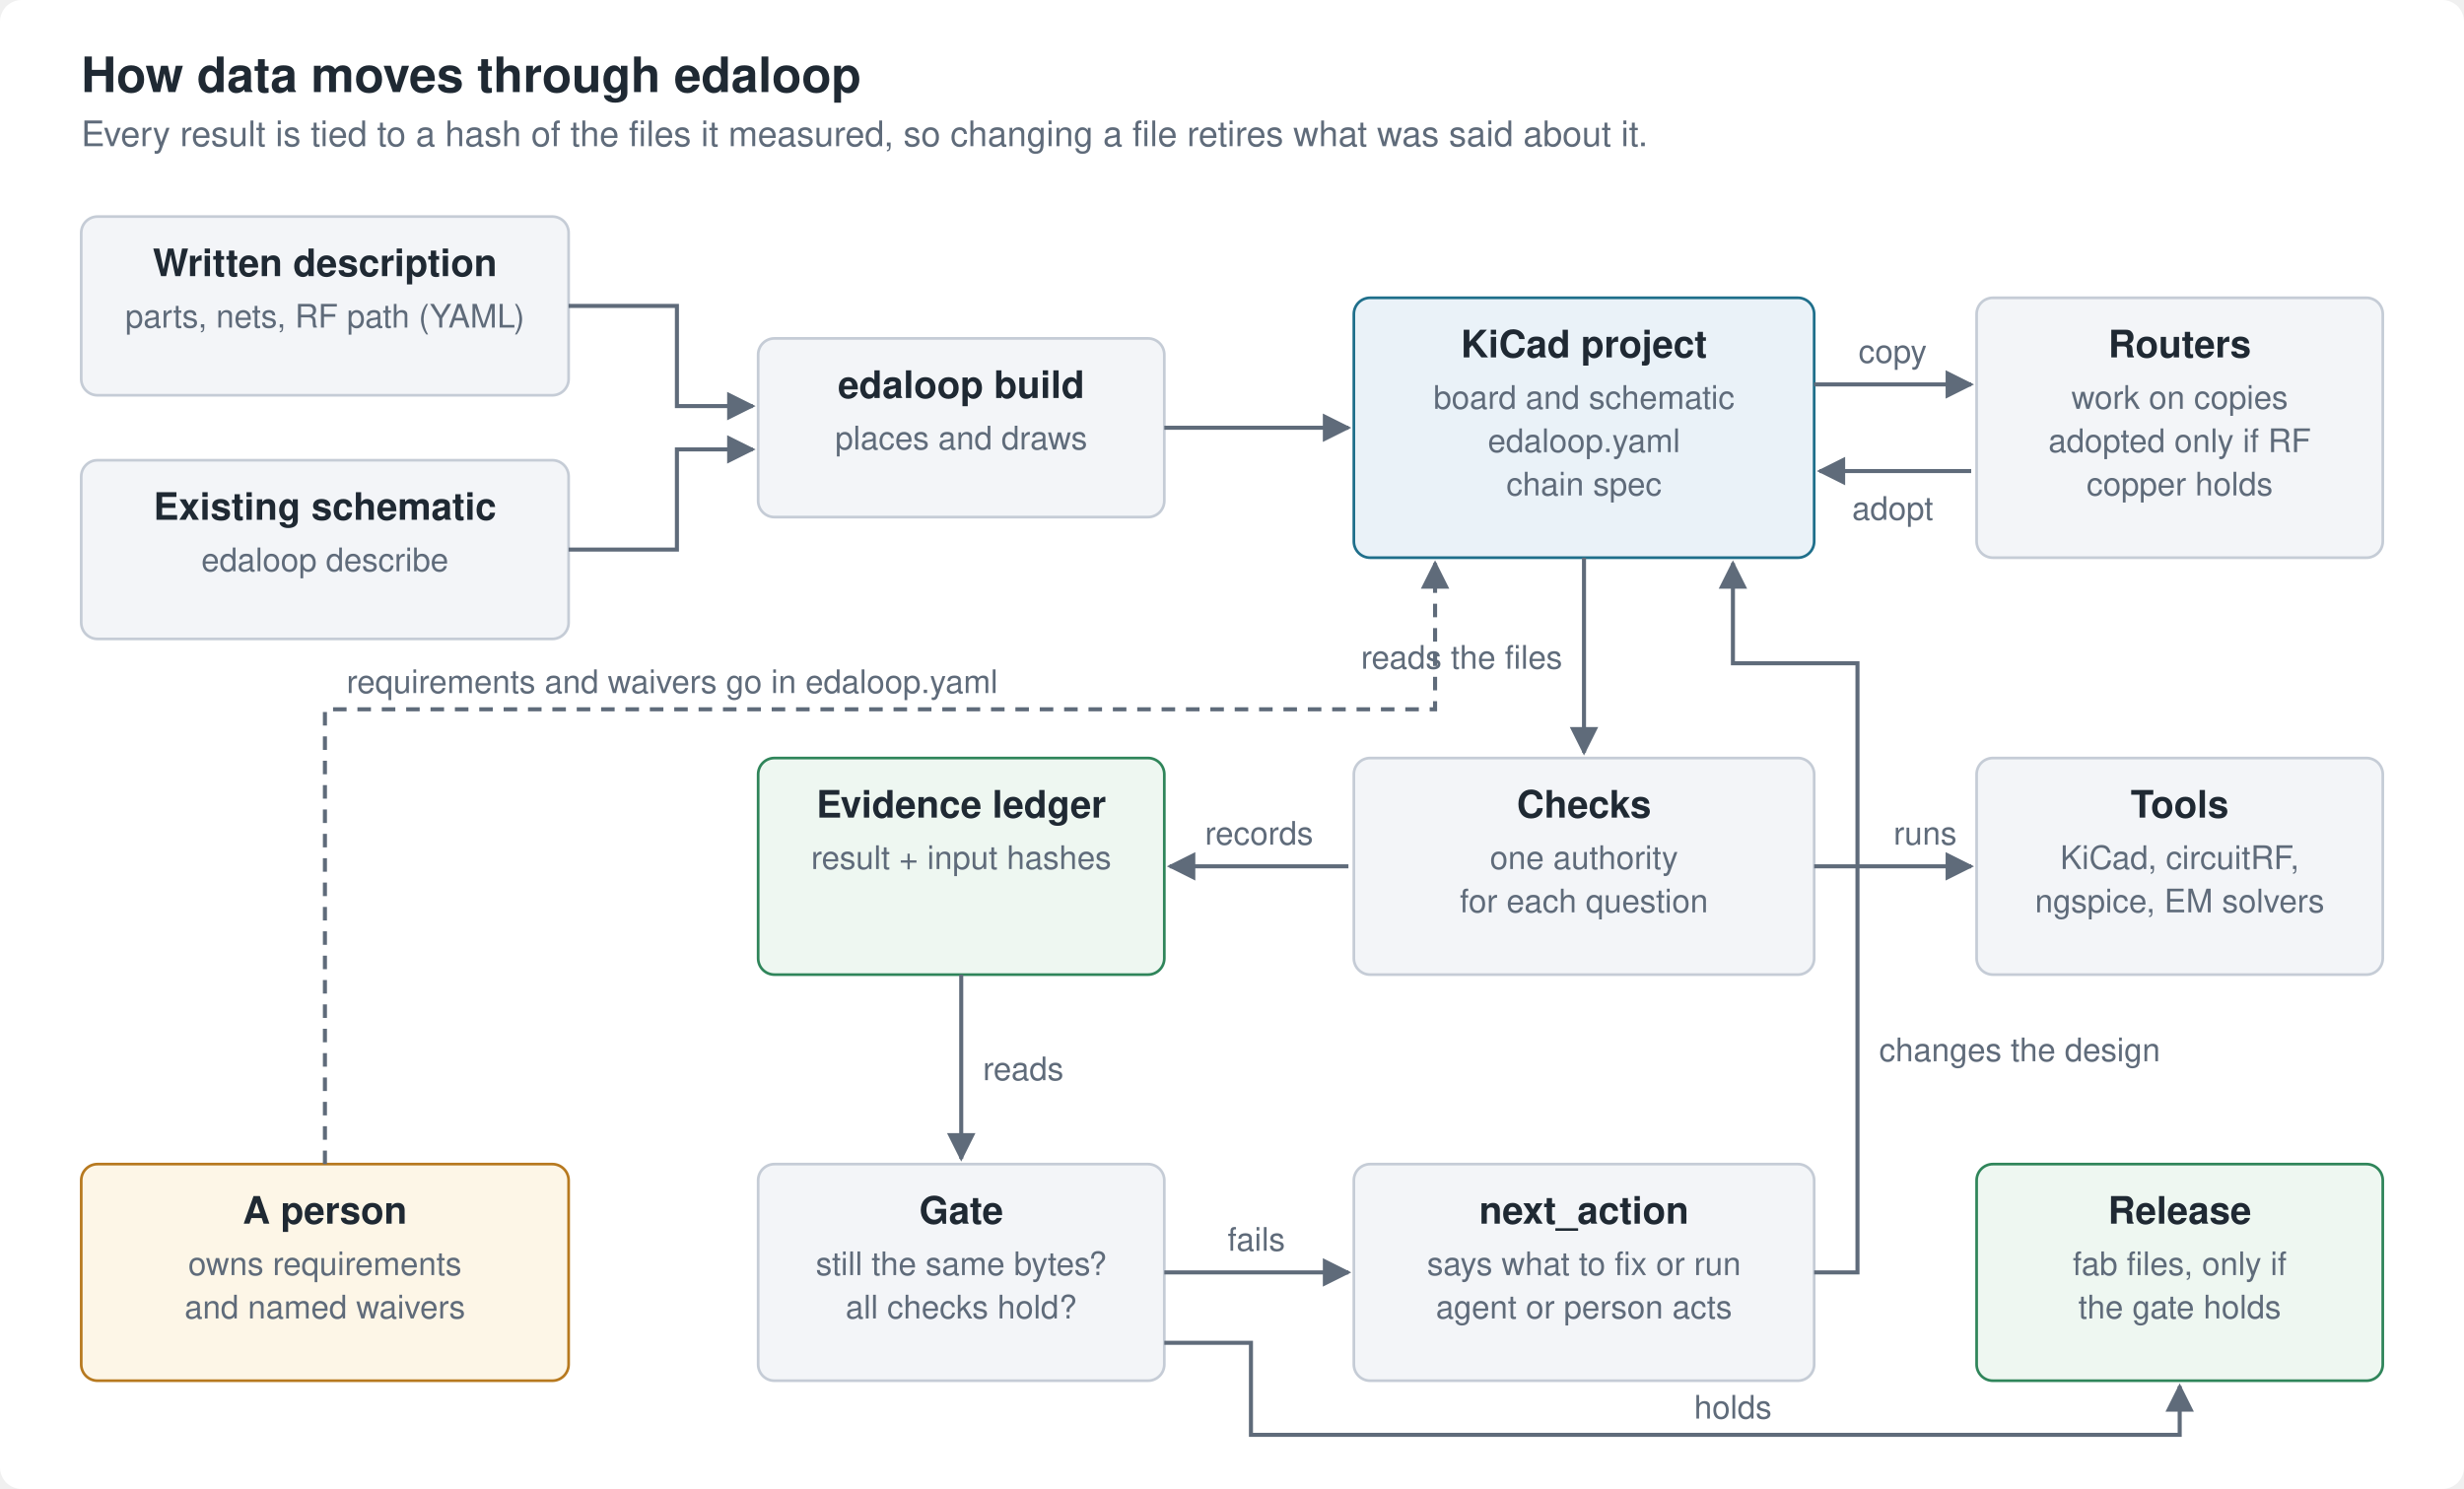
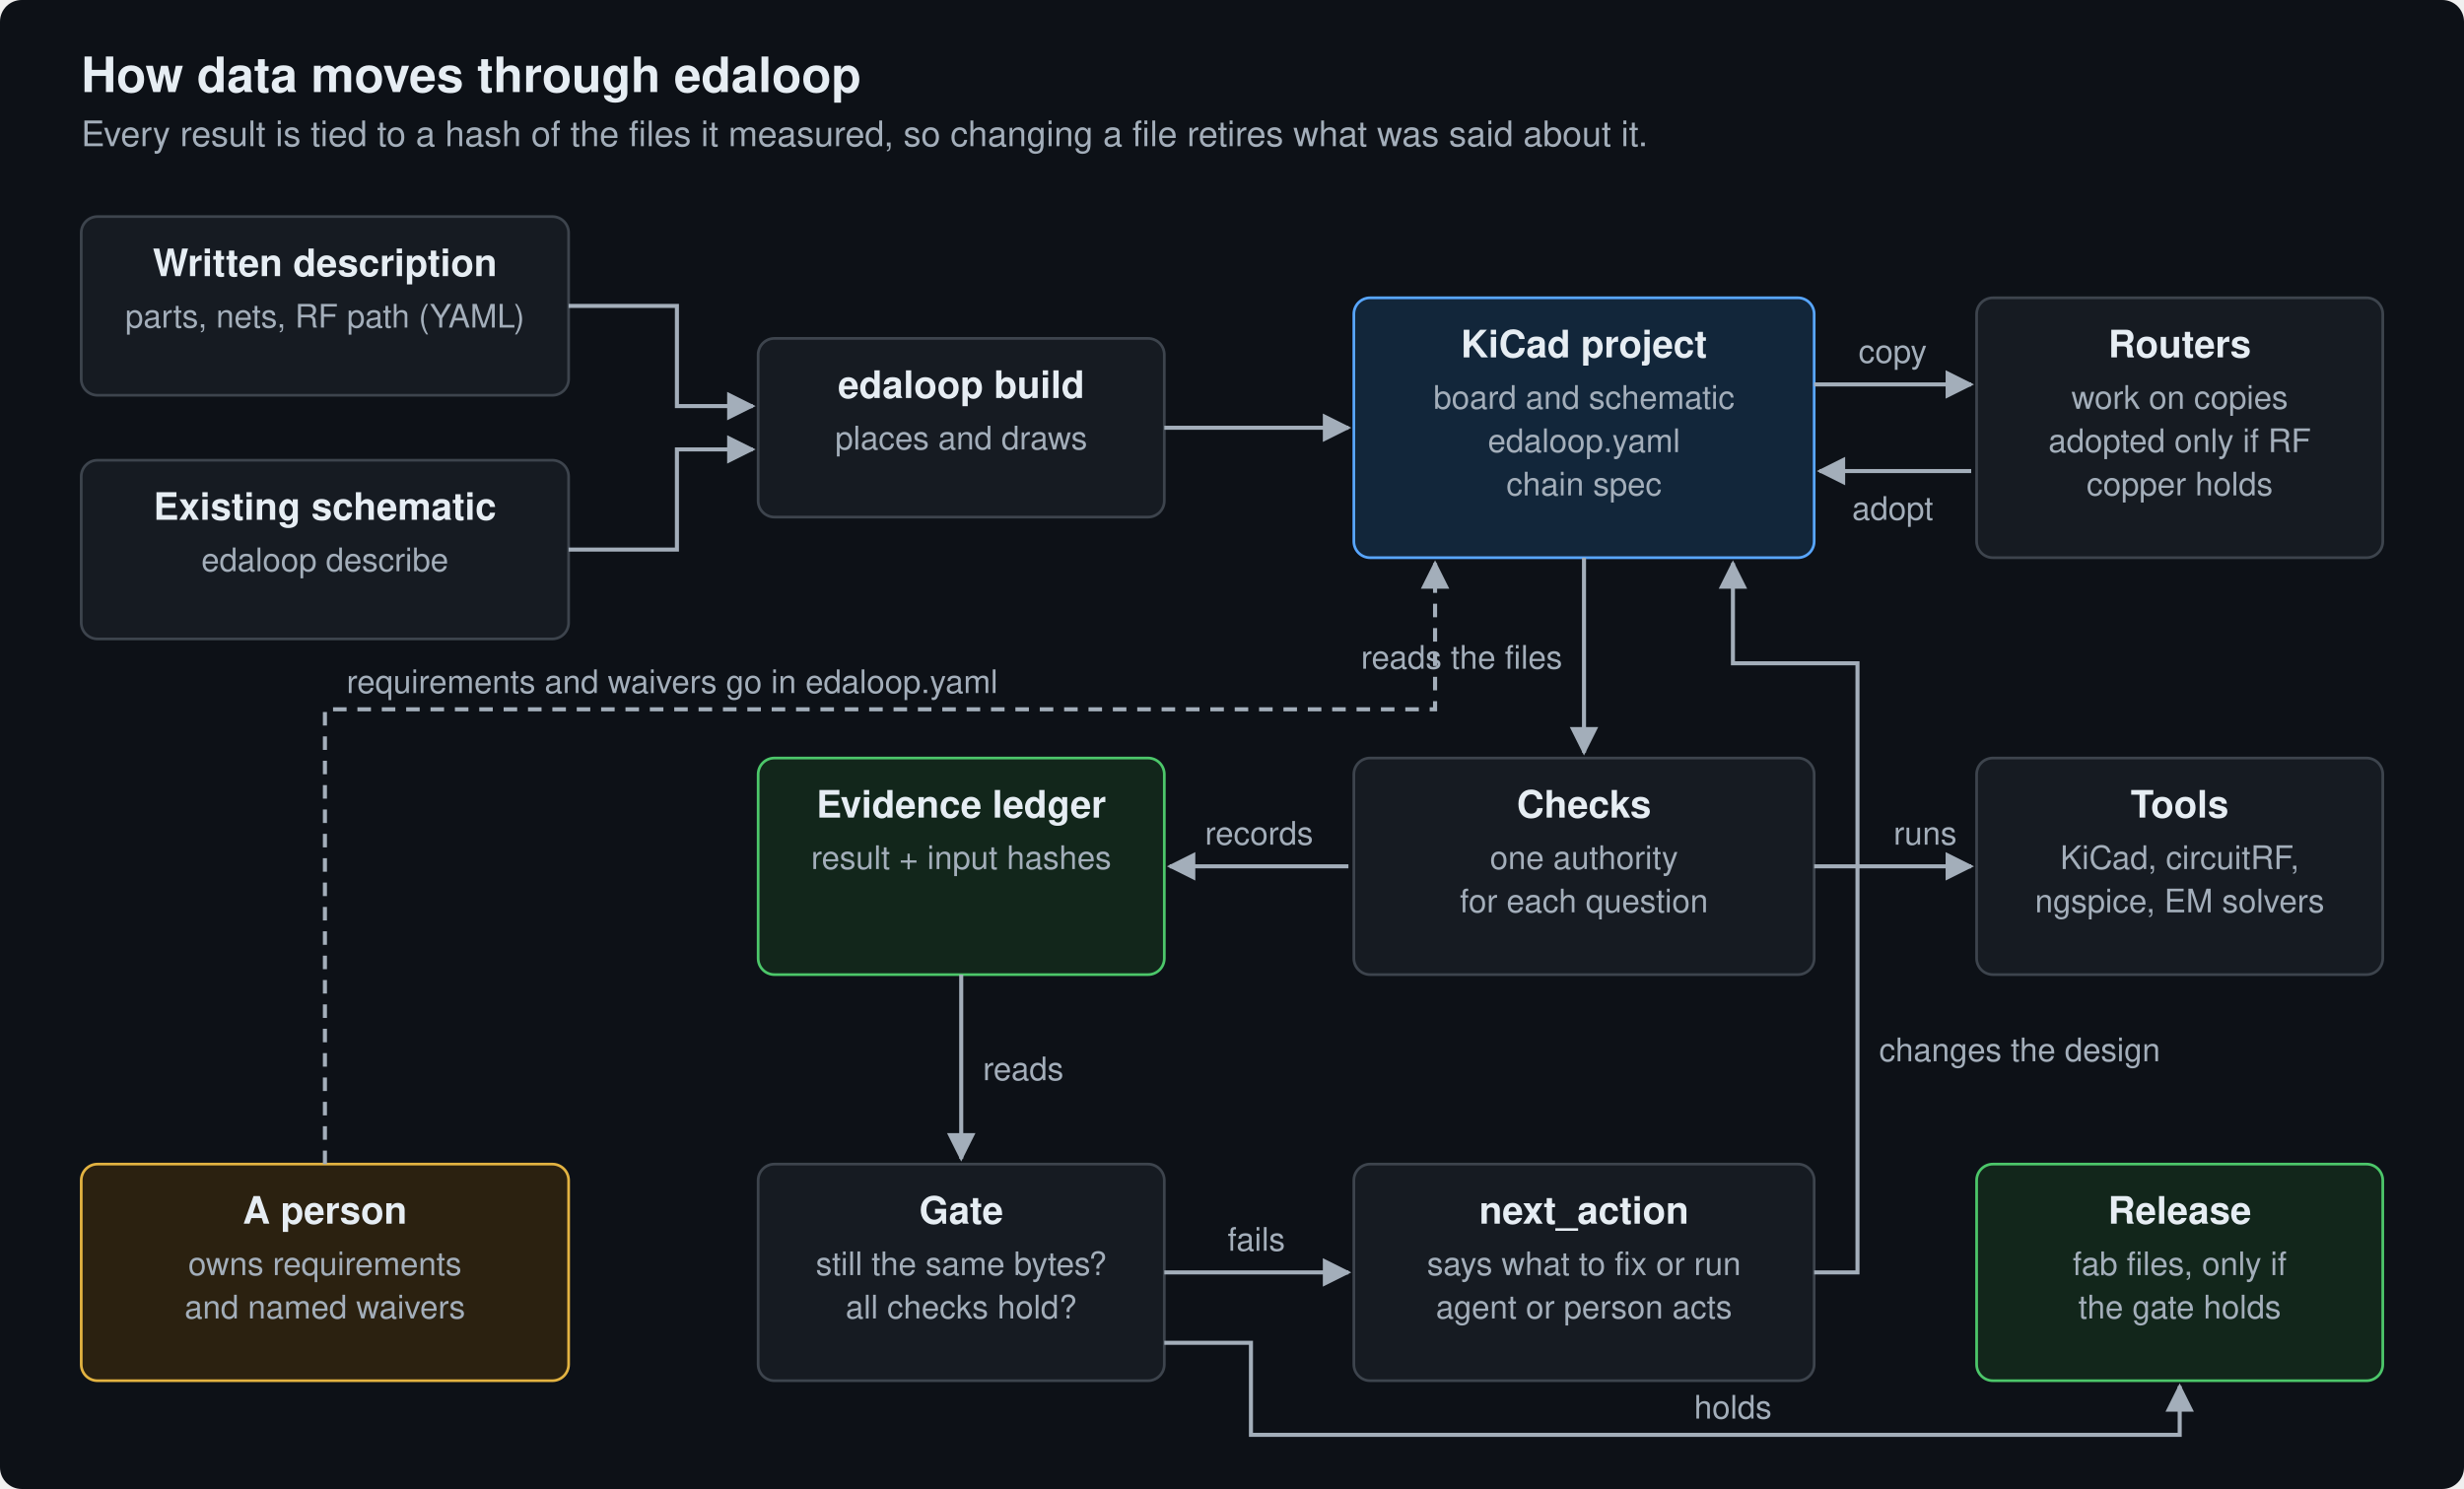
<svg xmlns="http://www.w3.org/2000/svg" viewBox="0 0 910 550" role="img" aria-label="Data flow: a description or schematic is built into a KiCad project. Routers work on copies. Checks measure the files and record results in a ledger. The gate reads the ledger and either names the next action or allows release." font-family="-apple-system,Segoe UI,Helvetica,Arial,sans-serif">
-   <rect width="910" height="550" fill="#ffffff" rx="8" />
+   <rect width="910" height="550" fill="#0d1117" rx="8" />
  <defs>
    <marker id="a" viewBox="0 0 10 10" refX="9" refY="5" markerWidth="7" markerHeight="7" orient="auto-start-reverse">
-       <path d="M0 0L10 5L0 10z" fill="#5f6b7a" />
+       <path d="M0 0L10 5L0 10z" fill="#a3aeba" />
    </marker>
  </defs>
-   <text x="30.0" y="34.0" font-size="18" fill="#1f2933" text-anchor="start" font-weight="600">How data moves through edaloop</text>
-   <text x="30.0" y="54.0" font-size="13" fill="#5f6b7a" text-anchor="start" font-weight="400">Every result is tied to a hash of the files it measured, so changing a file retires what was said about it.</text>
-   <rect x="30" y="80" width="180" height="66" rx="6" fill="#f3f5f8" stroke="#c5ccd6" />
-   <text x="120.0" y="102.0" font-size="14" fill="#1f2933" text-anchor="middle" font-weight="600">Written description</text>
-   <text x="120.0" y="121.0" font-size="12" fill="#5f6b7a" text-anchor="middle" font-weight="400">parts, nets, RF path (YAML)</text>
-   <rect x="30" y="170" width="180" height="66" rx="6" fill="#f3f5f8" stroke="#c5ccd6" />
-   <text x="120.0" y="192.0" font-size="14" fill="#1f2933" text-anchor="middle" font-weight="600">Existing schematic</text>
-   <text x="120.0" y="211.0" font-size="12" fill="#5f6b7a" text-anchor="middle" font-weight="400">edaloop describe</text>
-   <rect x="280" y="125" width="150" height="66" rx="6" fill="#f3f5f8" stroke="#c5ccd6" />
-   <text x="355.0" y="147.0" font-size="14" fill="#1f2933" text-anchor="middle" font-weight="600">edaloop build</text>
-   <text x="355.0" y="166.0" font-size="12" fill="#5f6b7a" text-anchor="middle" font-weight="400">places and draws</text>
-   <rect x="500" y="110" width="170" height="96" rx="6" fill="#eaf2f8" stroke="#1f6f8b" />
-   <text x="585.0" y="132.0" font-size="14" fill="#1f2933" text-anchor="middle" font-weight="600">KiCad project</text>
-   <text x="585.0" y="151.0" font-size="12" fill="#5f6b7a" text-anchor="middle" font-weight="400">board and schematic</text>
-   <text x="585.0" y="167.0" font-size="12" fill="#5f6b7a" text-anchor="middle" font-weight="400">edaloop.yaml</text>
-   <text x="585.0" y="183.0" font-size="12" fill="#5f6b7a" text-anchor="middle" font-weight="400">chain spec</text>
-   <rect x="730" y="110" width="150" height="96" rx="6" fill="#f3f5f8" stroke="#c5ccd6" />
-   <text x="805.0" y="132.0" font-size="14" fill="#1f2933" text-anchor="middle" font-weight="600">Routers</text>
-   <text x="805.0" y="151.0" font-size="12" fill="#5f6b7a" text-anchor="middle" font-weight="400">work on copies</text>
-   <text x="805.0" y="167.0" font-size="12" fill="#5f6b7a" text-anchor="middle" font-weight="400">adopted only if RF</text>
-   <text x="805.0" y="183.0" font-size="12" fill="#5f6b7a" text-anchor="middle" font-weight="400">copper holds</text>
-   <rect x="500" y="280" width="170" height="80" rx="6" fill="#f3f5f8" stroke="#c5ccd6" />
-   <text x="585.0" y="302.0" font-size="14" fill="#1f2933" text-anchor="middle" font-weight="600">Checks</text>
-   <text x="585.0" y="321.0" font-size="12" fill="#5f6b7a" text-anchor="middle" font-weight="400">one authority</text>
-   <text x="585.0" y="337.0" font-size="12" fill="#5f6b7a" text-anchor="middle" font-weight="400">for each question</text>
-   <rect x="730" y="280" width="150" height="80" rx="6" fill="#f3f5f8" stroke="#c5ccd6" />
-   <text x="805.0" y="302.0" font-size="14" fill="#1f2933" text-anchor="middle" font-weight="600">Tools</text>
-   <text x="805.0" y="321.0" font-size="12" fill="#5f6b7a" text-anchor="middle" font-weight="400">KiCad, circuitRF,</text>
-   <text x="805.0" y="337.0" font-size="12" fill="#5f6b7a" text-anchor="middle" font-weight="400">ngspice, EM solvers</text>
-   <rect x="280" y="280" width="150" height="80" rx="6" fill="#eef7f1" stroke="#2f855a" />
-   <text x="355.0" y="302.0" font-size="14" fill="#1f2933" text-anchor="middle" font-weight="600">Evidence ledger</text>
-   <text x="355.0" y="321.0" font-size="12" fill="#5f6b7a" text-anchor="middle" font-weight="400">result + input hashes</text>
-   <rect x="280" y="430" width="150" height="80" rx="6" fill="#f3f5f8" stroke="#c5ccd6" />
-   <text x="355.0" y="452.0" font-size="14" fill="#1f2933" text-anchor="middle" font-weight="600">Gate</text>
-   <text x="355.0" y="471.0" font-size="12" fill="#5f6b7a" text-anchor="middle" font-weight="400">still the same bytes?</text>
-   <text x="355.0" y="487.0" font-size="12" fill="#5f6b7a" text-anchor="middle" font-weight="400">all checks hold?</text>
-   <rect x="500" y="430" width="170" height="80" rx="6" fill="#f3f5f8" stroke="#c5ccd6" />
-   <text x="585.0" y="452.0" font-size="14" fill="#1f2933" text-anchor="middle" font-weight="600">next_action</text>
-   <text x="585.0" y="471.0" font-size="12" fill="#5f6b7a" text-anchor="middle" font-weight="400">says what to fix or run</text>
-   <text x="585.0" y="487.0" font-size="12" fill="#5f6b7a" text-anchor="middle" font-weight="400">agent or person acts</text>
-   <rect x="730" y="430" width="150" height="80" rx="6" fill="#eef7f1" stroke="#2f855a" />
-   <text x="805.0" y="452.0" font-size="14" fill="#1f2933" text-anchor="middle" font-weight="600">Release</text>
-   <text x="805.0" y="471.0" font-size="12" fill="#5f6b7a" text-anchor="middle" font-weight="400">fab files, only if</text>
-   <text x="805.0" y="487.0" font-size="12" fill="#5f6b7a" text-anchor="middle" font-weight="400">the gate holds</text>
-   <rect x="30" y="430" width="180" height="80" rx="6" fill="#fdf6e7" stroke="#b7791f" />
-   <text x="120.0" y="452.0" font-size="14" fill="#1f2933" text-anchor="middle" font-weight="600">A person</text>
-   <text x="120.0" y="471.0" font-size="12" fill="#5f6b7a" text-anchor="middle" font-weight="400">owns requirements</text>
-   <text x="120.0" y="487.0" font-size="12" fill="#5f6b7a" text-anchor="middle" font-weight="400">and named waivers</text>
-   <path d="M210 113 L250 113 L250 150 L278 150" fill="none" stroke="#5f6b7a" stroke-width="1.5" marker-end="url(#a)" />
-   <path d="M210 203 L250 203 L250 166 L278 166" fill="none" stroke="#5f6b7a" stroke-width="1.5" marker-end="url(#a)" />
-   <path d="M430 158 L498 158" fill="none" stroke="#5f6b7a" stroke-width="1.5" marker-end="url(#a)" />
-   <path d="M670 142 L728 142" fill="none" stroke="#5f6b7a" stroke-width="1.5" marker-end="url(#a)" />
-   <text x="699.0" y="134.0" font-size="12" fill="#5f6b7a" text-anchor="middle" font-weight="400">copy</text>
-   <path d="M728 174 L672 174" fill="none" stroke="#5f6b7a" stroke-width="1.5" marker-end="url(#a)" />
-   <text x="699.0" y="192.0" font-size="12" fill="#5f6b7a" text-anchor="middle" font-weight="400">adopt</text>
-   <path d="M585 206 L585 278" fill="none" stroke="#5f6b7a" stroke-width="1.5" marker-end="url(#a)" />
-   <text x="577.0" y="247.0" font-size="12" fill="#5f6b7a" text-anchor="end" font-weight="400">reads the files</text>
-   <path d="M670 320 L728 320" fill="none" stroke="#5f6b7a" stroke-width="1.5" marker-end="url(#a)" />
-   <text x="711.0" y="312.0" font-size="12" fill="#5f6b7a" text-anchor="middle" font-weight="400">runs</text>
-   <path d="M498 320 L432 320" fill="none" stroke="#5f6b7a" stroke-width="1.5" marker-end="url(#a)" />
-   <text x="465.0" y="312.0" font-size="12" fill="#5f6b7a" text-anchor="middle" font-weight="400">records</text>
-   <path d="M355 360 L355 428" fill="none" stroke="#5f6b7a" stroke-width="1.5" marker-end="url(#a)" />
-   <text x="363.0" y="399.0" font-size="12" fill="#5f6b7a" text-anchor="start" font-weight="400">reads</text>
-   <path d="M430 470 L498 470" fill="none" stroke="#5f6b7a" stroke-width="1.5" marker-end="url(#a)" />
-   <text x="464.0" y="462.0" font-size="12" fill="#5f6b7a" text-anchor="middle" font-weight="400">fails</text>
-   <path d="M430 496 L462 496 L462 530 L805 530 L805 512" fill="none" stroke="#5f6b7a" stroke-width="1.5" marker-end="url(#a)" />
-   <text x="640.0" y="524.0" font-size="12" fill="#5f6b7a" text-anchor="middle" font-weight="400">holds</text>
-   <path d="M670 470 L686 470 L686 245 L640 245 L640 208" fill="none" stroke="#5f6b7a" stroke-width="1.5" marker-end="url(#a)" />
-   <text x="694.0" y="392.0" font-size="12" fill="#5f6b7a" text-anchor="start" font-weight="400">changes the design</text>
-   <path d="M120 430 L120 262 L530 262 L530 208" fill="none" stroke="#5f6b7a" stroke-width="1.5" marker-end="url(#a)" stroke-dasharray="5 4" />
-   <text x="128.0" y="256.0" font-size="12" fill="#5f6b7a" text-anchor="start" font-weight="400">requirements and waivers go in edaloop.yaml</text>
+   <text x="30.0" y="34.0" font-size="18" fill="#e6edf3" text-anchor="start" font-weight="600">How data moves through edaloop</text>
+   <text x="30.0" y="54.0" font-size="13" fill="#a3aeba" text-anchor="start" font-weight="400">Every result is tied to a hash of the files it measured, so changing a file retires what was said about it.</text>
+   <rect x="30" y="80" width="180" height="66" rx="6" fill="#161b22" stroke="#3d444d" />
+   <text x="120.0" y="102.0" font-size="14" fill="#e6edf3" text-anchor="middle" font-weight="600">Written description</text>
+   <text x="120.0" y="121.0" font-size="12" fill="#a3aeba" text-anchor="middle" font-weight="400">parts, nets, RF path (YAML)</text>
+   <rect x="30" y="170" width="180" height="66" rx="6" fill="#161b22" stroke="#3d444d" />
+   <text x="120.0" y="192.0" font-size="14" fill="#e6edf3" text-anchor="middle" font-weight="600">Existing schematic</text>
+   <text x="120.0" y="211.0" font-size="12" fill="#a3aeba" text-anchor="middle" font-weight="400">edaloop describe</text>
+   <rect x="280" y="125" width="150" height="66" rx="6" fill="#161b22" stroke="#3d444d" />
+   <text x="355.0" y="147.0" font-size="14" fill="#e6edf3" text-anchor="middle" font-weight="600">edaloop build</text>
+   <text x="355.0" y="166.0" font-size="12" fill="#a3aeba" text-anchor="middle" font-weight="400">places and draws</text>
+   <rect x="500" y="110" width="170" height="96" rx="6" fill="#12263a" stroke="#58a6ff" />
+   <text x="585.0" y="132.0" font-size="14" fill="#e6edf3" text-anchor="middle" font-weight="600">KiCad project</text>
+   <text x="585.0" y="151.0" font-size="12" fill="#a3aeba" text-anchor="middle" font-weight="400">board and schematic</text>
+   <text x="585.0" y="167.0" font-size="12" fill="#a3aeba" text-anchor="middle" font-weight="400">edaloop.yaml</text>
+   <text x="585.0" y="183.0" font-size="12" fill="#a3aeba" text-anchor="middle" font-weight="400">chain spec</text>
+   <rect x="730" y="110" width="150" height="96" rx="6" fill="#161b22" stroke="#3d444d" />
+   <text x="805.0" y="132.0" font-size="14" fill="#e6edf3" text-anchor="middle" font-weight="600">Routers</text>
+   <text x="805.0" y="151.0" font-size="12" fill="#a3aeba" text-anchor="middle" font-weight="400">work on copies</text>
+   <text x="805.0" y="167.0" font-size="12" fill="#a3aeba" text-anchor="middle" font-weight="400">adopted only if RF</text>
+   <text x="805.0" y="183.0" font-size="12" fill="#a3aeba" text-anchor="middle" font-weight="400">copper holds</text>
+   <rect x="500" y="280" width="170" height="80" rx="6" fill="#161b22" stroke="#3d444d" />
+   <text x="585.0" y="302.0" font-size="14" fill="#e6edf3" text-anchor="middle" font-weight="600">Checks</text>
+   <text x="585.0" y="321.0" font-size="12" fill="#a3aeba" text-anchor="middle" font-weight="400">one authority</text>
+   <text x="585.0" y="337.0" font-size="12" fill="#a3aeba" text-anchor="middle" font-weight="400">for each question</text>
+   <rect x="730" y="280" width="150" height="80" rx="6" fill="#161b22" stroke="#3d444d" />
+   <text x="805.0" y="302.0" font-size="14" fill="#e6edf3" text-anchor="middle" font-weight="600">Tools</text>
+   <text x="805.0" y="321.0" font-size="12" fill="#a3aeba" text-anchor="middle" font-weight="400">KiCad, circuitRF,</text>
+   <text x="805.0" y="337.0" font-size="12" fill="#a3aeba" text-anchor="middle" font-weight="400">ngspice, EM solvers</text>
+   <rect x="280" y="280" width="150" height="80" rx="6" fill="#12261b" stroke="#4cc76a" />
+   <text x="355.0" y="302.0" font-size="14" fill="#e6edf3" text-anchor="middle" font-weight="600">Evidence ledger</text>
+   <text x="355.0" y="321.0" font-size="12" fill="#a3aeba" text-anchor="middle" font-weight="400">result + input hashes</text>
+   <rect x="280" y="430" width="150" height="80" rx="6" fill="#161b22" stroke="#3d444d" />
+   <text x="355.0" y="452.0" font-size="14" fill="#e6edf3" text-anchor="middle" font-weight="600">Gate</text>
+   <text x="355.0" y="471.0" font-size="12" fill="#a3aeba" text-anchor="middle" font-weight="400">still the same bytes?</text>
+   <text x="355.0" y="487.0" font-size="12" fill="#a3aeba" text-anchor="middle" font-weight="400">all checks hold?</text>
+   <rect x="500" y="430" width="170" height="80" rx="6" fill="#161b22" stroke="#3d444d" />
+   <text x="585.0" y="452.0" font-size="14" fill="#e6edf3" text-anchor="middle" font-weight="600">next_action</text>
+   <text x="585.0" y="471.0" font-size="12" fill="#a3aeba" text-anchor="middle" font-weight="400">says what to fix or run</text>
+   <text x="585.0" y="487.0" font-size="12" fill="#a3aeba" text-anchor="middle" font-weight="400">agent or person acts</text>
+   <rect x="730" y="430" width="150" height="80" rx="6" fill="#12261b" stroke="#4cc76a" />
+   <text x="805.0" y="452.0" font-size="14" fill="#e6edf3" text-anchor="middle" font-weight="600">Release</text>
+   <text x="805.0" y="471.0" font-size="12" fill="#a3aeba" text-anchor="middle" font-weight="400">fab files, only if</text>
+   <text x="805.0" y="487.0" font-size="12" fill="#a3aeba" text-anchor="middle" font-weight="400">the gate holds</text>
+   <rect x="30" y="430" width="180" height="80" rx="6" fill="#2b2110" stroke="#e3b341" />
+   <text x="120.0" y="452.0" font-size="14" fill="#e6edf3" text-anchor="middle" font-weight="600">A person</text>
+   <text x="120.0" y="471.0" font-size="12" fill="#a3aeba" text-anchor="middle" font-weight="400">owns requirements</text>
+   <text x="120.0" y="487.0" font-size="12" fill="#a3aeba" text-anchor="middle" font-weight="400">and named waivers</text>
+   <path d="M210 113 L250 113 L250 150 L278 150" fill="none" stroke="#a3aeba" stroke-width="1.5" marker-end="url(#a)" />
+   <path d="M210 203 L250 203 L250 166 L278 166" fill="none" stroke="#a3aeba" stroke-width="1.5" marker-end="url(#a)" />
+   <path d="M430 158 L498 158" fill="none" stroke="#a3aeba" stroke-width="1.5" marker-end="url(#a)" />
+   <path d="M670 142 L728 142" fill="none" stroke="#a3aeba" stroke-width="1.5" marker-end="url(#a)" />
+   <text x="699.0" y="134.0" font-size="12" fill="#a3aeba" text-anchor="middle" font-weight="400">copy</text>
+   <path d="M728 174 L672 174" fill="none" stroke="#a3aeba" stroke-width="1.5" marker-end="url(#a)" />
+   <text x="699.0" y="192.0" font-size="12" fill="#a3aeba" text-anchor="middle" font-weight="400">adopt</text>
+   <path d="M585 206 L585 278" fill="none" stroke="#a3aeba" stroke-width="1.5" marker-end="url(#a)" />
+   <text x="577.0" y="247.0" font-size="12" fill="#a3aeba" text-anchor="end" font-weight="400">reads the files</text>
+   <path d="M670 320 L728 320" fill="none" stroke="#a3aeba" stroke-width="1.5" marker-end="url(#a)" />
+   <text x="711.0" y="312.0" font-size="12" fill="#a3aeba" text-anchor="middle" font-weight="400">runs</text>
+   <path d="M498 320 L432 320" fill="none" stroke="#a3aeba" stroke-width="1.5" marker-end="url(#a)" />
+   <text x="465.0" y="312.0" font-size="12" fill="#a3aeba" text-anchor="middle" font-weight="400">records</text>
+   <path d="M355 360 L355 428" fill="none" stroke="#a3aeba" stroke-width="1.5" marker-end="url(#a)" />
+   <text x="363.0" y="399.0" font-size="12" fill="#a3aeba" text-anchor="start" font-weight="400">reads</text>
+   <path d="M430 470 L498 470" fill="none" stroke="#a3aeba" stroke-width="1.5" marker-end="url(#a)" />
+   <text x="464.0" y="462.0" font-size="12" fill="#a3aeba" text-anchor="middle" font-weight="400">fails</text>
+   <path d="M430 496 L462 496 L462 530 L805 530 L805 512" fill="none" stroke="#a3aeba" stroke-width="1.5" marker-end="url(#a)" />
+   <text x="640.0" y="524.0" font-size="12" fill="#a3aeba" text-anchor="middle" font-weight="400">holds</text>
+   <path d="M670 470 L686 470 L686 245 L640 245 L640 208" fill="none" stroke="#a3aeba" stroke-width="1.5" marker-end="url(#a)" />
+   <text x="694.0" y="392.0" font-size="12" fill="#a3aeba" text-anchor="start" font-weight="400">changes the design</text>
+   <path d="M120 430 L120 262 L530 262 L530 208" fill="none" stroke="#a3aeba" stroke-width="1.5" marker-end="url(#a)" stroke-dasharray="5 4" />
+   <text x="128.0" y="256.0" font-size="12" fill="#a3aeba" text-anchor="start" font-weight="400">requirements and waivers go in edaloop.yaml</text>
</svg>
